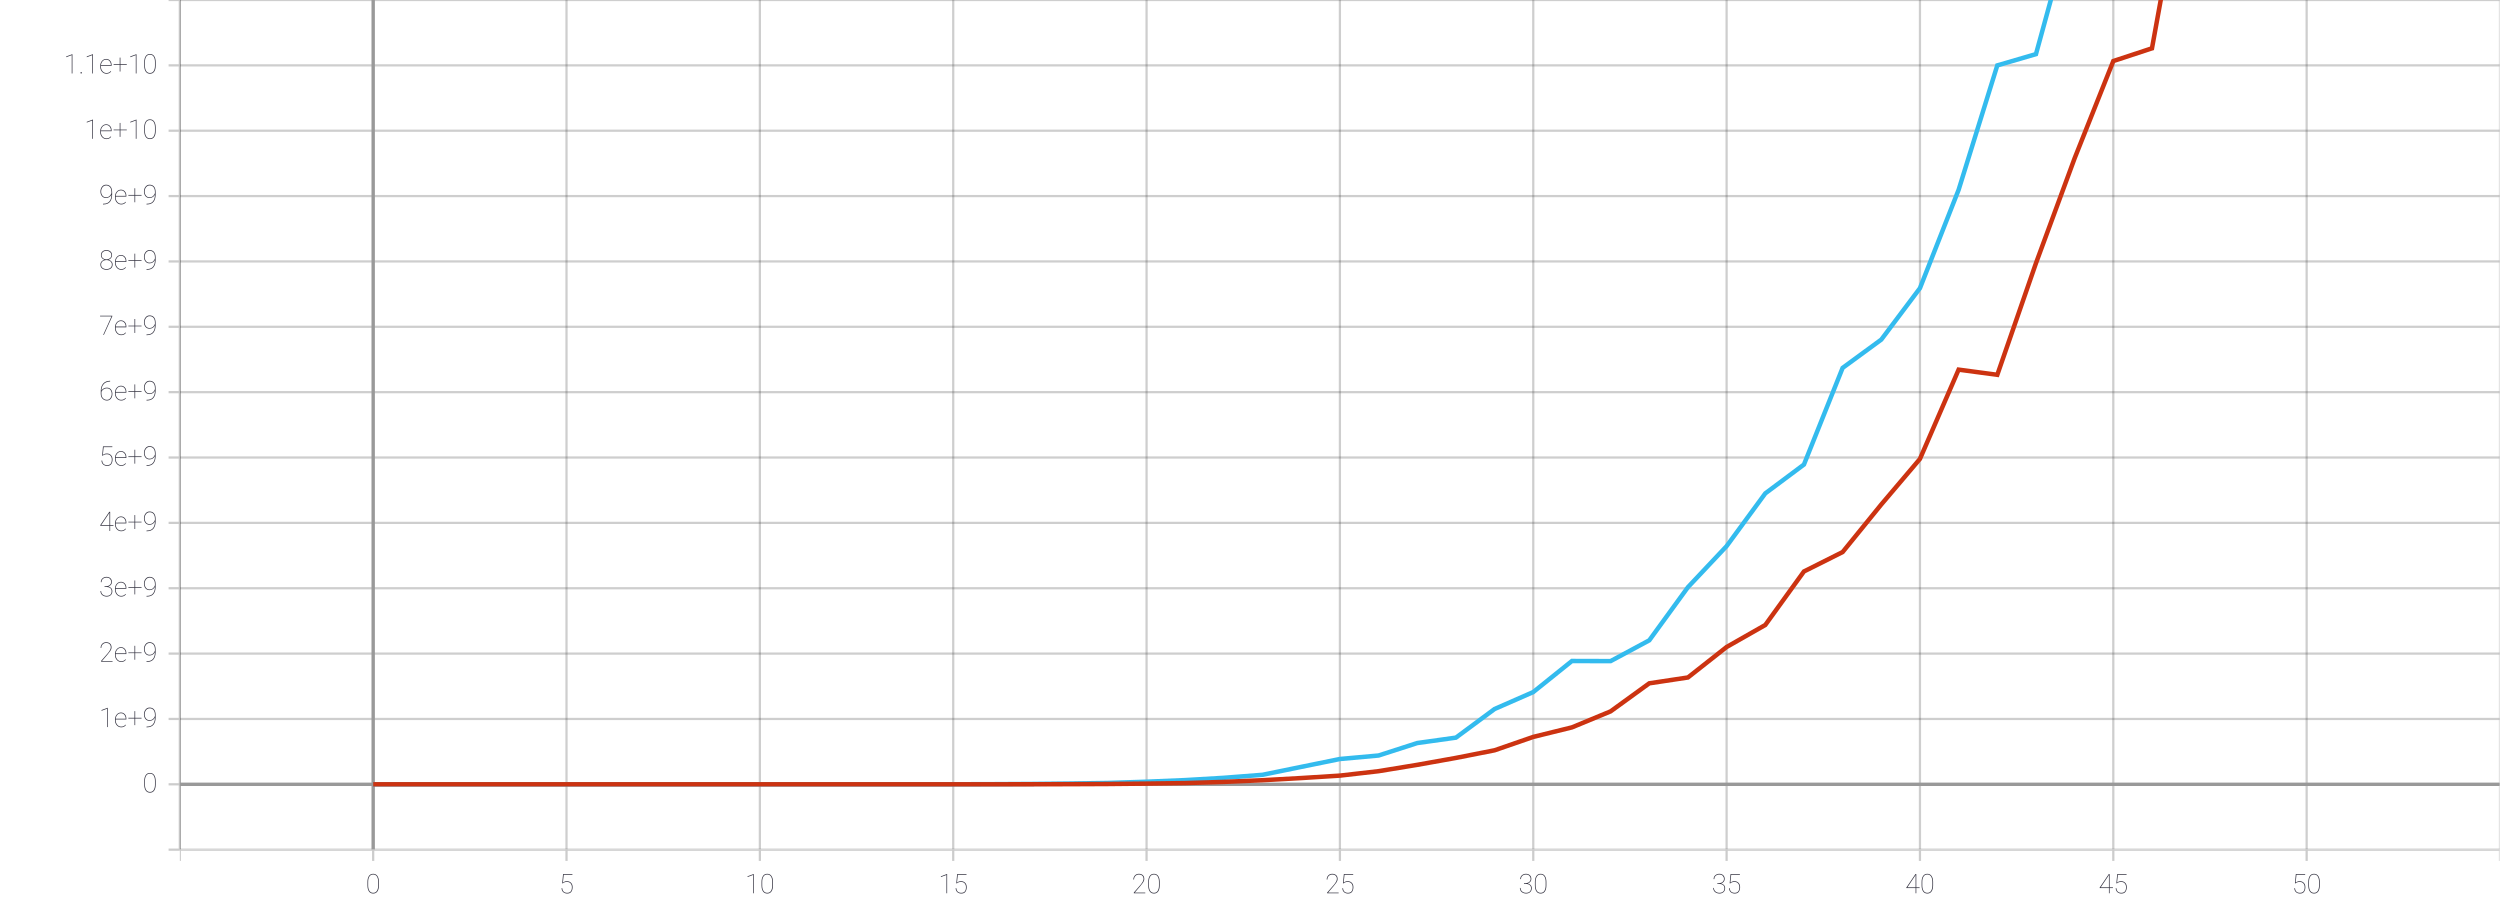
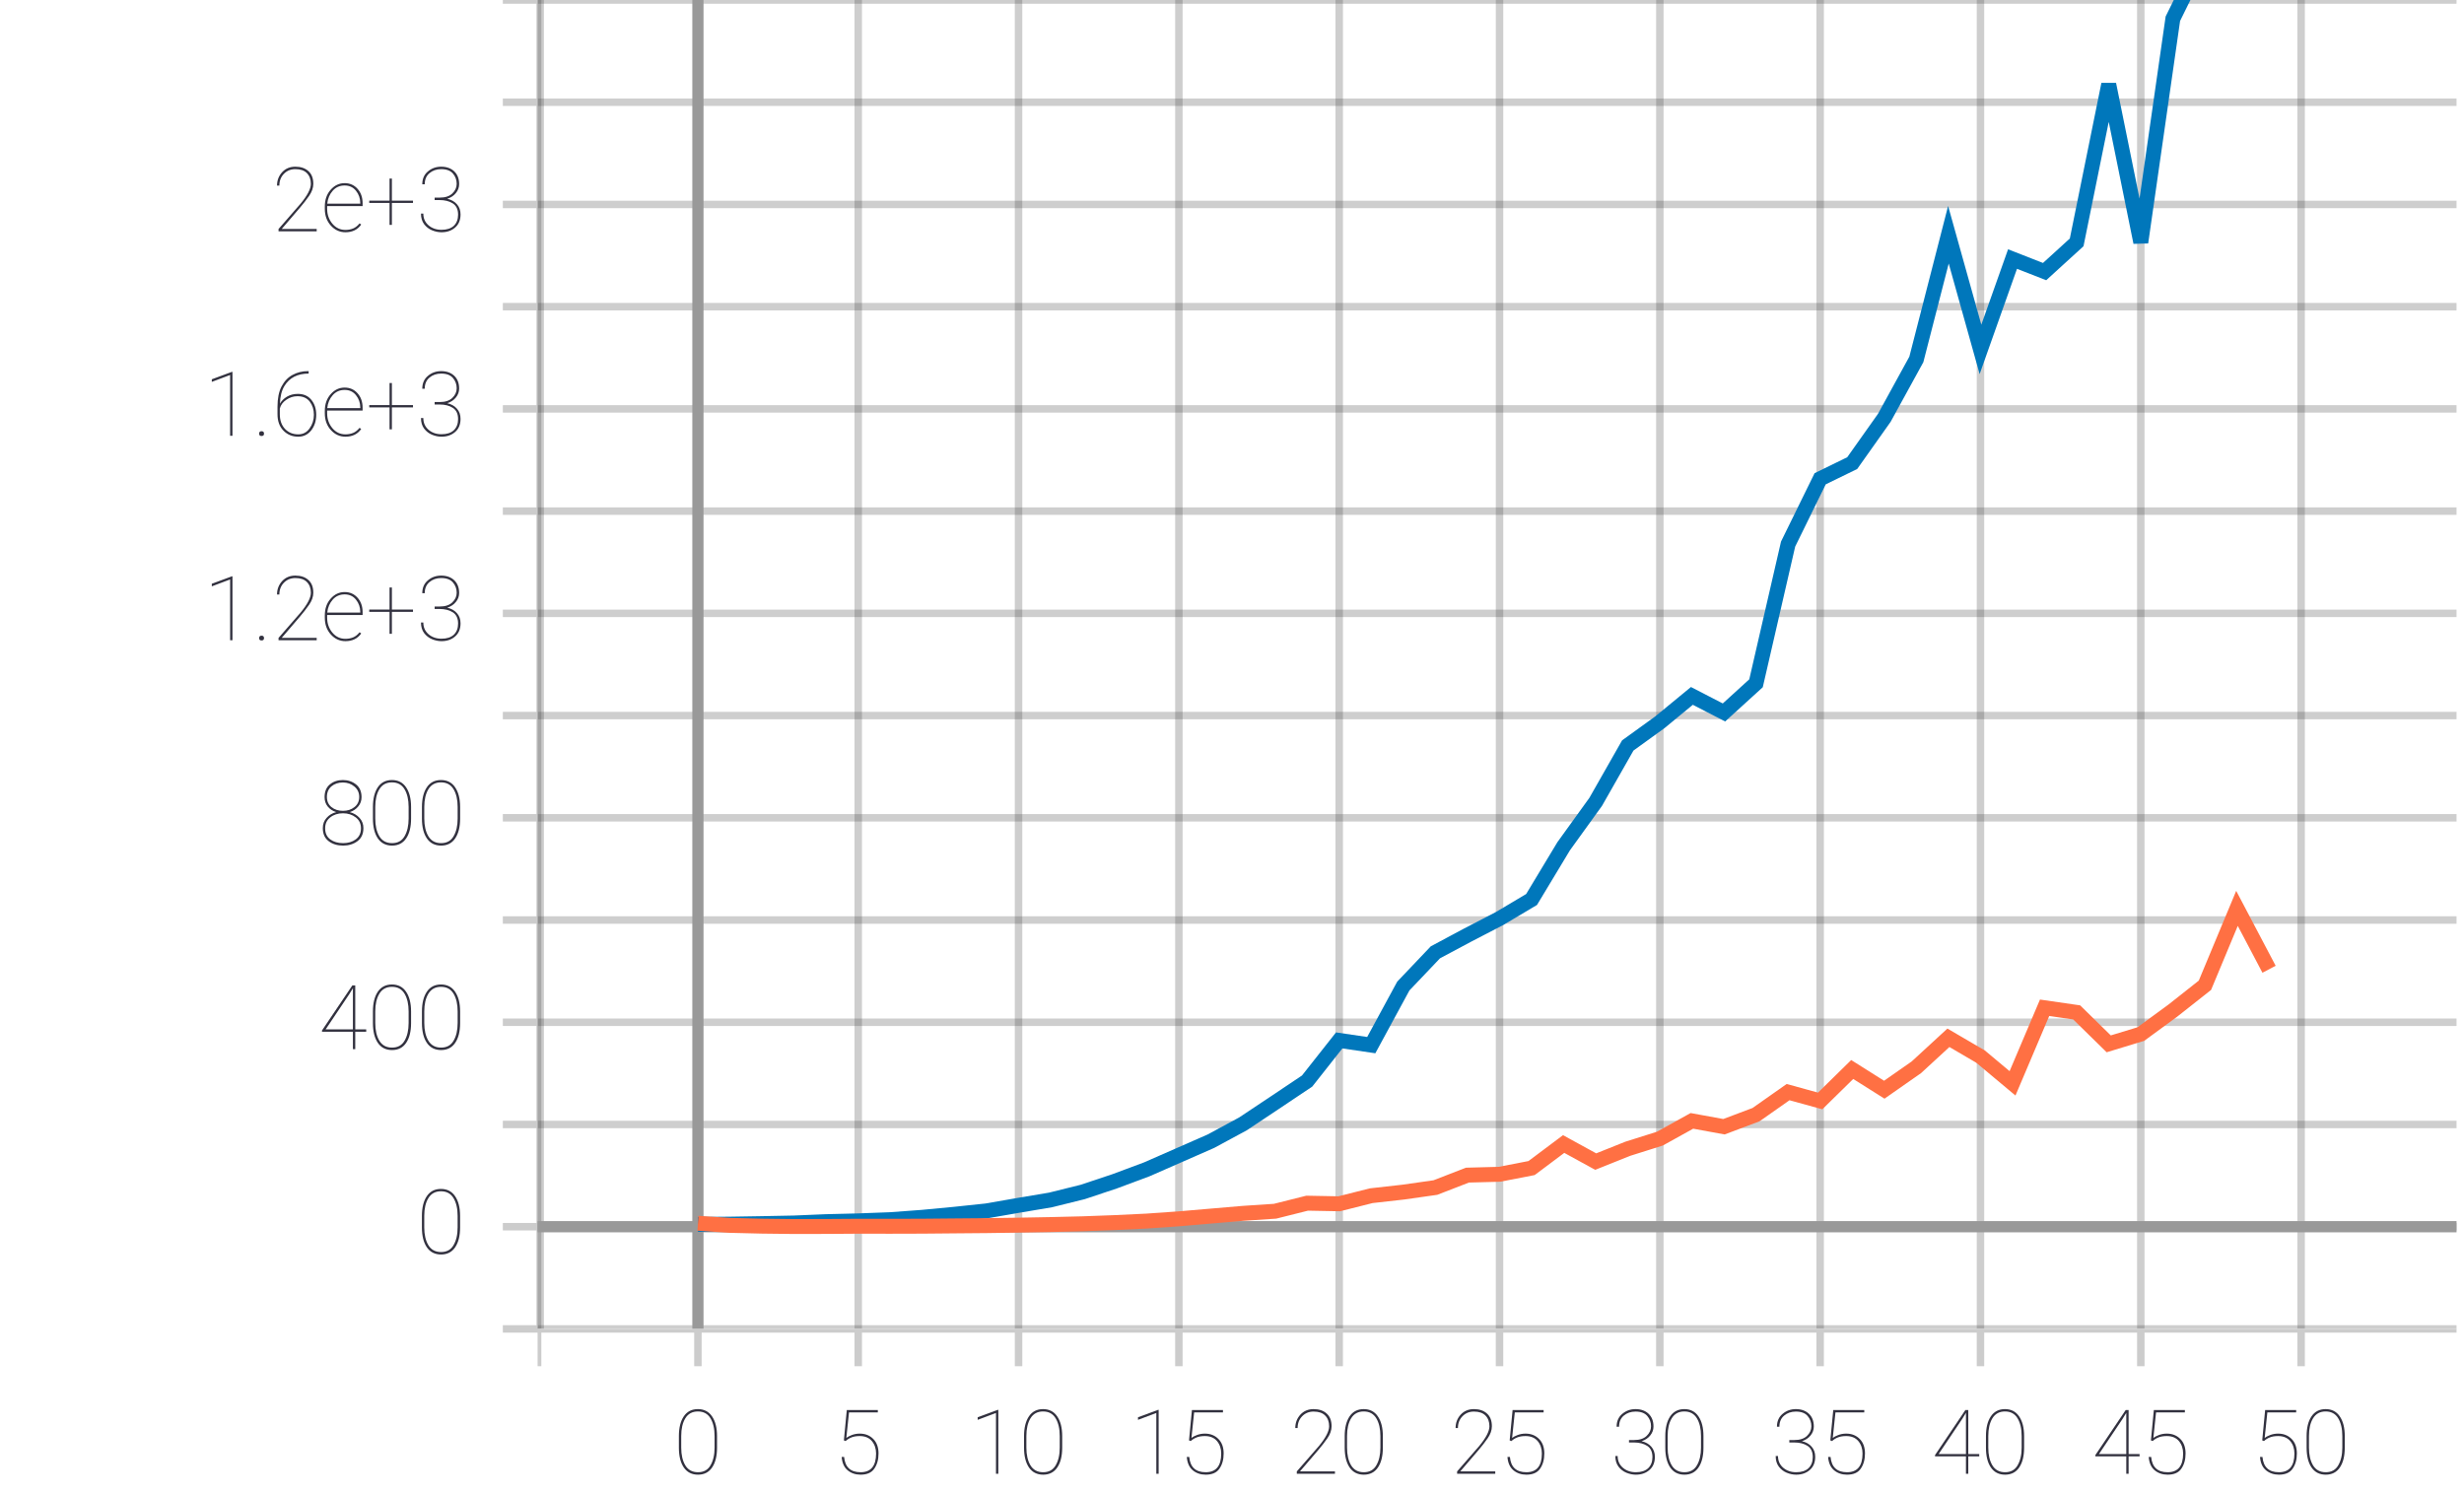
- <svg xmlns="http://www.w3.org/2000/svg" viewBox="0 0 1112.2 400">
+ <svg xmlns="http://www.w3.org/2000/svg" viewBox="0 0 330 200">
  <g>
    <g>
      <g>
        <g>
          <g>
-             <line x1="80" y1="378" x2="75" y2="378" style="visibility: inherit;" fill="rgb(0, 0, 0)" stroke="rgb(204, 204, 204)" stroke-width="1px" />
-             <line x1="80" y1="348.923" x2="75" y2="348.923" style="visibility: inherit;" fill="rgb(0, 0, 0)" stroke="rgb(204, 204, 204)" stroke-width="1px" />
-             <line x1="80" y1="319.846" x2="75" y2="319.846" style="visibility: inherit;" fill="rgb(0, 0, 0)" stroke="rgb(204, 204, 204)" stroke-width="1px" />
-             <line x1="80" y1="290.769" x2="75" y2="290.769" style="visibility: inherit;" fill="rgb(0, 0, 0)" stroke="rgb(204, 204, 204)" stroke-width="1px" />
-             <line x1="80" y1="261.692" x2="75" y2="261.692" style="visibility: inherit;" fill="rgb(0, 0, 0)" stroke="rgb(204, 204, 204)" stroke-width="1px" />
-             <line x1="80" y1="232.615" x2="75" y2="232.615" style="visibility: inherit;" fill="rgb(0, 0, 0)" stroke="rgb(204, 204, 204)" stroke-width="1px" />
-             <line x1="80" y1="203.538" x2="75" y2="203.538" style="visibility: inherit;" fill="rgb(0, 0, 0)" stroke="rgb(204, 204, 204)" stroke-width="1px" />
-             <line x1="80" y1="174.462" x2="75" y2="174.462" style="visibility: inherit;" fill="rgb(0, 0, 0)" stroke="rgb(204, 204, 204)" stroke-width="1px" />
-             <line x1="80" y1="145.385" x2="75" y2="145.385" style="visibility: inherit;" fill="rgb(0, 0, 0)" stroke="rgb(204, 204, 204)" stroke-width="1px" />
-             <line x1="80" y1="116.308" x2="75" y2="116.308" style="visibility: inherit;" fill="rgb(0, 0, 0)" stroke="rgb(204, 204, 204)" stroke-width="1px" />
-             <line x1="80" y1="87.231" x2="75" y2="87.231" style="visibility: inherit;" fill="rgb(0, 0, 0)" stroke="rgb(204, 204, 204)" stroke-width="1px" />
-             <line x1="80" y1="58.154" x2="75" y2="58.154" style="visibility: inherit;" fill="rgb(0, 0, 0)" stroke="rgb(204, 204, 204)" stroke-width="1px" />
-             <line x1="80" y1="29.077" x2="75" y2="29.077" style="visibility: inherit;" fill="rgb(0, 0, 0)" stroke="rgb(204, 204, 204)" stroke-width="1px" />
-             <line x1="80" y1="0" x2="75" y2="0" style="visibility: inherit;" fill="rgb(0, 0, 0)" stroke="rgb(204, 204, 204)" stroke-width="1px" />
+             <line x1="72.344" y1="178" x2="67.344" y2="178" style="visibility: inherit;" fill="rgb(0, 0, 0)" stroke="rgb(204, 204, 204)" stroke-width="1px" />
+             <line x1="72.344" y1="164.308" x2="67.344" y2="164.308" style="visibility: inherit;" fill="rgb(0, 0, 0)" stroke="rgb(204, 204, 204)" stroke-width="1px" />
+             <line x1="72.344" y1="150.615" x2="67.344" y2="150.615" style="visibility: inherit;" fill="rgb(0, 0, 0)" stroke="rgb(204, 204, 204)" stroke-width="1px" />
+             <line x1="72.344" y1="136.923" x2="67.344" y2="136.923" style="visibility: inherit;" fill="rgb(0, 0, 0)" stroke="rgb(204, 204, 204)" stroke-width="1px" />
+             <line x1="72.344" y1="123.231" x2="67.344" y2="123.231" style="visibility: inherit;" fill="rgb(0, 0, 0)" stroke="rgb(204, 204, 204)" stroke-width="1px" />
+             <line x1="72.344" y1="109.538" x2="67.344" y2="109.538" style="visibility: inherit;" fill="rgb(0, 0, 0)" stroke="rgb(204, 204, 204)" stroke-width="1px" />
+             <line x1="72.344" y1="95.846" x2="67.344" y2="95.846" style="visibility: inherit;" fill="rgb(0, 0, 0)" stroke="rgb(204, 204, 204)" stroke-width="1px" />
+             <line x1="72.344" y1="82.154" x2="67.344" y2="82.154" style="visibility: inherit;" fill="rgb(0, 0, 0)" stroke="rgb(204, 204, 204)" stroke-width="1px" />
+             <line x1="72.344" y1="68.462" x2="67.344" y2="68.462" style="visibility: inherit;" fill="rgb(0, 0, 0)" stroke="rgb(204, 204, 204)" stroke-width="1px" />
+             <line x1="72.344" y1="54.769" x2="67.344" y2="54.769" style="visibility: inherit;" fill="rgb(0, 0, 0)" stroke="rgb(204, 204, 204)" stroke-width="1px" />
+             <line x1="72.344" y1="41.077" x2="67.344" y2="41.077" style="visibility: inherit;" fill="rgb(0, 0, 0)" stroke="rgb(204, 204, 204)" stroke-width="1px" />
+             <line x1="72.344" y1="27.385" x2="67.344" y2="27.385" style="visibility: inherit;" fill="rgb(0, 0, 0)" stroke="rgb(204, 204, 204)" stroke-width="1px" />
+             <line x1="72.344" y1="13.692" x2="67.344" y2="13.692" style="visibility: inherit;" fill="rgb(0, 0, 0)" stroke="rgb(204, 204, 204)" stroke-width="1px" />
+             <line x1="72.344" y1="0" x2="67.344" y2="0" style="visibility: inherit;" fill="rgb(0, 0, 0)" stroke="rgb(204, 204, 204)" stroke-width="1px" />
          </g>
-           <g transform="translate(70, 0)">
-             <text x="0" y="378" dx="0em" dy="0.3em" style="text-anchor: end; visibility: hidden; font-family: Roboto, sans-serif; font-size: 12px; font-weight: 200;" fill="rgb(50, 49, 63)" stroke="none" stroke-width="1px">-1e+9</text>
-             <text x="0" y="348.923" dx="0em" dy="0.3em" style="text-anchor: end; visibility: inherit; font-family: Roboto, sans-serif; font-size: 12px; font-weight: 200;" fill="rgb(50, 49, 63)" stroke="none" stroke-width="1px">0</text>
-             <text x="0" y="319.846" dx="0em" dy="0.3em" style="text-anchor: end; visibility: inherit; font-family: Roboto, sans-serif; font-size: 12px; font-weight: 200;" fill="rgb(50, 49, 63)" stroke="none" stroke-width="1px">1e+9</text>
-             <text x="0" y="290.769" dx="0em" dy="0.3em" style="text-anchor: end; visibility: inherit; font-family: Roboto, sans-serif; font-size: 12px; font-weight: 200;" fill="rgb(50, 49, 63)" stroke="none" stroke-width="1px">2e+9</text>
-             <text x="0" y="261.692" dx="0em" dy="0.3em" style="text-anchor: end; visibility: inherit; font-family: Roboto, sans-serif; font-size: 12px; font-weight: 200;" fill="rgb(50, 49, 63)" stroke="none" stroke-width="1px">3e+9</text>
-             <text x="0" y="232.615" dx="0em" dy="0.3em" style="text-anchor: end; visibility: inherit; font-family: Roboto, sans-serif; font-size: 12px; font-weight: 200;" fill="rgb(50, 49, 63)" stroke="none" stroke-width="1px">4e+9</text>
-             <text x="0" y="203.538" dx="0em" dy="0.3em" style="text-anchor: end; visibility: inherit; font-family: Roboto, sans-serif; font-size: 12px; font-weight: 200;" fill="rgb(50, 49, 63)" stroke="none" stroke-width="1px">5e+9</text>
-             <text x="0" y="174.462" dx="0em" dy="0.3em" style="text-anchor: end; visibility: inherit; font-family: Roboto, sans-serif; font-size: 12px; font-weight: 200;" fill="rgb(50, 49, 63)" stroke="none" stroke-width="1px">6e+9</text>
-             <text x="0" y="145.385" dx="0em" dy="0.3em" style="text-anchor: end; visibility: inherit; font-family: Roboto, sans-serif; font-size: 12px; font-weight: 200;" fill="rgb(50, 49, 63)" stroke="none" stroke-width="1px">7e+9</text>
-             <text x="0" y="116.308" dx="0em" dy="0.3em" style="text-anchor: end; visibility: inherit; font-family: Roboto, sans-serif; font-size: 12px; font-weight: 200;" fill="rgb(50, 49, 63)" stroke="none" stroke-width="1px">8e+9</text>
-             <text x="0" y="87.231" dx="0em" dy="0.3em" style="text-anchor: end; visibility: inherit; font-family: Roboto, sans-serif; font-size: 12px; font-weight: 200;" fill="rgb(50, 49, 63)" stroke="none" stroke-width="1px">9e+9</text>
-             <text x="0" y="58.154" dx="0em" dy="0.3em" style="text-anchor: end; visibility: inherit; font-family: Roboto, sans-serif; font-size: 12px; font-weight: 200;" fill="rgb(50, 49, 63)" stroke="none" stroke-width="1px">1e+10</text>
-             <text x="0" y="29.077" dx="0em" dy="0.3em" style="text-anchor: end; visibility: inherit; font-family: Roboto, sans-serif; font-size: 12px; font-weight: 200;" fill="rgb(50, 49, 63)" stroke="none" stroke-width="1px">1.1e+10</text>
-             <text x="0" y="0" dx="0em" dy="0.3em" style="text-anchor: end; visibility: hidden; font-family: Roboto, sans-serif; font-size: 12px; font-weight: 200;" fill="rgb(50, 49, 63)" stroke="none" stroke-width="1px">1.2e+10</text>
+           <g transform="translate(62.34375, 0)">
+             <text x="0" y="178" dx="0em" dy="0.3em" style="text-anchor: end; visibility: hidden; font-family: Roboto, sans-serif; font-size: 12px; font-weight: 200;" fill="rgb(50, 49, 63)" stroke="none" stroke-width="1px">-200</text>
+             <text x="0" y="164.308" dx="0em" dy="0.3em" style="text-anchor: end; visibility: inherit; font-family: Roboto, sans-serif; font-size: 12px; font-weight: 200;" fill="rgb(50, 49, 63)" stroke="none" stroke-width="1px">0</text>
+             <text x="0" y="150.615" dx="0em" dy="0.3em" style="text-anchor: end; visibility: hidden; font-family: Roboto, sans-serif; font-size: 12px; font-weight: 200;" fill="rgb(50, 49, 63)" stroke="none" stroke-width="1px">200</text>
+             <text x="0" y="136.923" dx="0em" dy="0.3em" style="text-anchor: end; visibility: inherit; font-family: Roboto, sans-serif; font-size: 12px; font-weight: 200;" fill="rgb(50, 49, 63)" stroke="none" stroke-width="1px">400</text>
+             <text x="0" y="123.231" dx="0em" dy="0.3em" style="text-anchor: end; visibility: hidden; font-family: Roboto, sans-serif; font-size: 12px; font-weight: 200;" fill="rgb(50, 49, 63)" stroke="none" stroke-width="1px">600</text>
+             <text x="0" y="109.538" dx="0em" dy="0.3em" style="text-anchor: end; visibility: inherit; font-family: Roboto, sans-serif; font-size: 12px; font-weight: 200;" fill="rgb(50, 49, 63)" stroke="none" stroke-width="1px">800</text>
+             <text x="0" y="95.846" dx="0em" dy="0.3em" style="text-anchor: end; visibility: hidden; font-family: Roboto, sans-serif; font-size: 12px; font-weight: 200;" fill="rgb(50, 49, 63)" stroke="none" stroke-width="1px">1e+3</text>
+             <text x="0" y="82.154" dx="0em" dy="0.3em" style="text-anchor: end; visibility: inherit; font-family: Roboto, sans-serif; font-size: 12px; font-weight: 200;" fill="rgb(50, 49, 63)" stroke="none" stroke-width="1px">1.2e+3</text>
+             <text x="0" y="68.462" dx="0em" dy="0.3em" style="text-anchor: end; visibility: hidden; font-family: Roboto, sans-serif; font-size: 12px; font-weight: 200;" fill="rgb(50, 49, 63)" stroke="none" stroke-width="1px">1.4e+3</text>
+             <text x="0" y="54.769" dx="0em" dy="0.3em" style="text-anchor: end; visibility: inherit; font-family: Roboto, sans-serif; font-size: 12px; font-weight: 200;" fill="rgb(50, 49, 63)" stroke="none" stroke-width="1px">1.6e+3</text>
+             <text x="0" y="41.077" dx="0em" dy="0.3em" style="text-anchor: end; visibility: hidden; font-family: Roboto, sans-serif; font-size: 12px; font-weight: 200;" fill="rgb(50, 49, 63)" stroke="none" stroke-width="1px">1.8e+3</text>
+             <text x="0" y="27.385" dx="0em" dy="0.3em" style="text-anchor: end; visibility: inherit; font-family: Roboto, sans-serif; font-size: 12px; font-weight: 200;" fill="rgb(50, 49, 63)" stroke="none" stroke-width="1px">2e+3</text>
+             <text x="0" y="13.692" dx="0em" dy="0.3em" style="text-anchor: end; visibility: hidden; font-family: Roboto, sans-serif; font-size: 12px; font-weight: 200;" fill="rgb(50, 49, 63)" stroke="none" stroke-width="1px">2.2e+3</text>
+             <text x="0" y="0" dx="0em" dy="0.3em" style="text-anchor: end; visibility: hidden; font-family: Roboto, sans-serif; font-size: 12px; font-weight: 200;" fill="rgb(50, 49, 63)" stroke="none" stroke-width="1px">2.4e+3</text>
          </g>
-           <line x1="80" y1="0" x2="80" y2="378" fill="rgb(0, 0, 0)" stroke="rgb(204, 204, 204)" stroke-width="1px" />
+           <line x1="72.344" y1="0" x2="72.344" y2="178" fill="rgb(0, 0, 0)" stroke="rgb(204, 204, 204)" stroke-width="1px" />
        </g>
      </g>
-       <g transform="translate(80, 0)" clip-path="url(#clip_0)">
+       <g transform="translate(72, 0)" clip-path="url(#clip_0)">
        <clipPath id="clip_0">
-           <rect width="1032" height="378" />
+           <rect width="257" height="178" />
        </clipPath>
        <g>
          <g>
            <g>
-               <line x1="0" y1="0" x2="0" y2="378" fill="rgb(0, 0, 0)" stroke="rgb(60, 60, 60)" stroke-width="1px" opacity="0.25" />
-               <line x1="86.017" y1="0" x2="86.017" y2="378" fill="rgb(0, 0, 0)" stroke="rgb(60, 60, 60)" stroke-width="1px" opacity="0.25" />
-               <line x1="172.033" y1="0" x2="172.033" y2="378" fill="rgb(0, 0, 0)" stroke="rgb(60, 60, 60)" stroke-width="1px" opacity="0.25" />
-               <line x1="258.05" y1="0" x2="258.05" y2="378" fill="rgb(0, 0, 0)" stroke="rgb(60, 60, 60)" stroke-width="1px" opacity="0.25" />
-               <line x1="344.067" y1="0" x2="344.067" y2="378" fill="rgb(0, 0, 0)" stroke="rgb(60, 60, 60)" stroke-width="1px" opacity="0.25" />
-               <line x1="430.083" y1="0" x2="430.083" y2="378" fill="rgb(0, 0, 0)" stroke="rgb(60, 60, 60)" stroke-width="1px" opacity="0.25" />
-               <line x1="516.1" y1="0" x2="516.1" y2="378" fill="rgb(0, 0, 0)" stroke="rgb(60, 60, 60)" stroke-width="1px" opacity="0.25" />
-               <line x1="602.117" y1="0" x2="602.117" y2="378" fill="rgb(0, 0, 0)" stroke="rgb(60, 60, 60)" stroke-width="1px" opacity="0.25" />
-               <line x1="688.133" y1="0" x2="688.133" y2="378" fill="rgb(0, 0, 0)" stroke="rgb(60, 60, 60)" stroke-width="1px" opacity="0.25" />
-               <line x1="774.15" y1="0" x2="774.15" y2="378" fill="rgb(0, 0, 0)" stroke="rgb(60, 60, 60)" stroke-width="1px" opacity="0.25" />
-               <line x1="860.167" y1="0" x2="860.167" y2="378" fill="rgb(0, 0, 0)" stroke="rgb(60, 60, 60)" stroke-width="1px" opacity="0.25" />
-               <line x1="946.183" y1="0" x2="946.183" y2="378" fill="rgb(0, 0, 0)" stroke="rgb(60, 60, 60)" stroke-width="1px" opacity="0.25" />
-               <line x1="1032.2" y1="0" x2="1032.2" y2="378" fill="rgb(0, 0, 0)" stroke="rgb(60, 60, 60)" stroke-width="1px" opacity="0.25" />
+               <line x1="0" y1="0" x2="0" y2="178" fill="rgb(0, 0, 0)" stroke="rgb(60, 60, 60)" stroke-width="1px" opacity="0.25" />
+               <line x1="21.471" y1="0" x2="21.471" y2="178" fill="rgb(0, 0, 0)" stroke="rgb(60, 60, 60)" stroke-width="1px" opacity="0.25" />
+               <line x1="42.943" y1="0" x2="42.943" y2="178" fill="rgb(0, 0, 0)" stroke="rgb(60, 60, 60)" stroke-width="1px" opacity="0.25" />
+               <line x1="64.414" y1="0" x2="64.414" y2="178" fill="rgb(0, 0, 0)" stroke="rgb(60, 60, 60)" stroke-width="1px" opacity="0.25" />
+               <line x1="85.885" y1="0" x2="85.885" y2="178" fill="rgb(0, 0, 0)" stroke="rgb(60, 60, 60)" stroke-width="1px" opacity="0.25" />
+               <line x1="107.357" y1="0" x2="107.357" y2="178" fill="rgb(0, 0, 0)" stroke="rgb(60, 60, 60)" stroke-width="1px" opacity="0.25" />
+               <line x1="128.828" y1="0" x2="128.828" y2="178" fill="rgb(0, 0, 0)" stroke="rgb(60, 60, 60)" stroke-width="1px" opacity="0.25" />
+               <line x1="150.299" y1="0" x2="150.299" y2="178" fill="rgb(0, 0, 0)" stroke="rgb(60, 60, 60)" stroke-width="1px" opacity="0.25" />
+               <line x1="171.771" y1="0" x2="171.771" y2="178" fill="rgb(0, 0, 0)" stroke="rgb(60, 60, 60)" stroke-width="1px" opacity="0.25" />
+               <line x1="193.242" y1="0" x2="193.242" y2="178" fill="rgb(0, 0, 0)" stroke="rgb(60, 60, 60)" stroke-width="1px" opacity="0.25" />
+               <line x1="214.714" y1="0" x2="214.714" y2="178" fill="rgb(0, 0, 0)" stroke="rgb(60, 60, 60)" stroke-width="1px" opacity="0.25" />
+               <line x1="236.185" y1="0" x2="236.185" y2="178" fill="rgb(0, 0, 0)" stroke="rgb(60, 60, 60)" stroke-width="1px" opacity="0.25" />
+               <line x1="257.656" y1="0" x2="257.656" y2="178" fill="rgb(0, 0, 0)" stroke="rgb(60, 60, 60)" stroke-width="1px" opacity="0.25" />
            </g>
            <g>
-               <line x1="0" y1="378" x2="1032.2" y2="378" fill="rgb(0, 0, 0)" stroke="rgb(60, 60, 60)" stroke-width="1px" opacity="0.25" />
-               <line x1="0" y1="348.923" x2="1032.2" y2="348.923" fill="rgb(0, 0, 0)" stroke="rgb(60, 60, 60)" stroke-width="1px" opacity="0.25" />
-               <line x1="0" y1="319.846" x2="1032.2" y2="319.846" fill="rgb(0, 0, 0)" stroke="rgb(60, 60, 60)" stroke-width="1px" opacity="0.25" />
-               <line x1="0" y1="290.769" x2="1032.2" y2="290.769" fill="rgb(0, 0, 0)" stroke="rgb(60, 60, 60)" stroke-width="1px" opacity="0.25" />
-               <line x1="0" y1="261.692" x2="1032.2" y2="261.692" fill="rgb(0, 0, 0)" stroke="rgb(60, 60, 60)" stroke-width="1px" opacity="0.25" />
-               <line x1="0" y1="232.615" x2="1032.2" y2="232.615" fill="rgb(0, 0, 0)" stroke="rgb(60, 60, 60)" stroke-width="1px" opacity="0.25" />
-               <line x1="0" y1="203.538" x2="1032.2" y2="203.538" fill="rgb(0, 0, 0)" stroke="rgb(60, 60, 60)" stroke-width="1px" opacity="0.25" />
-               <line x1="0" y1="174.462" x2="1032.2" y2="174.462" fill="rgb(0, 0, 0)" stroke="rgb(60, 60, 60)" stroke-width="1px" opacity="0.25" />
-               <line x1="0" y1="145.385" x2="1032.2" y2="145.385" fill="rgb(0, 0, 0)" stroke="rgb(60, 60, 60)" stroke-width="1px" opacity="0.25" />
-               <line x1="0" y1="116.308" x2="1032.2" y2="116.308" fill="rgb(0, 0, 0)" stroke="rgb(60, 60, 60)" stroke-width="1px" opacity="0.25" />
-               <line x1="0" y1="87.231" x2="1032.2" y2="87.231" fill="rgb(0, 0, 0)" stroke="rgb(60, 60, 60)" stroke-width="1px" opacity="0.25" />
-               <line x1="0" y1="58.154" x2="1032.2" y2="58.154" fill="rgb(0, 0, 0)" stroke="rgb(60, 60, 60)" stroke-width="1px" opacity="0.25" />
-               <line x1="0" y1="29.077" x2="1032.2" y2="29.077" fill="rgb(0, 0, 0)" stroke="rgb(60, 60, 60)" stroke-width="1px" opacity="0.25" />
-               <line x1="0" y1="0" x2="1032.2" y2="0" fill="rgb(0, 0, 0)" stroke="rgb(60, 60, 60)" stroke-width="1px" opacity="0.25" />
+               <line x1="0" y1="178" x2="257.656" y2="178" fill="rgb(0, 0, 0)" stroke="rgb(60, 60, 60)" stroke-width="1px" opacity="0.25" />
+               <line x1="0" y1="164.308" x2="257.656" y2="164.308" fill="rgb(0, 0, 0)" stroke="rgb(60, 60, 60)" stroke-width="1px" opacity="0.25" />
+               <line x1="0" y1="150.615" x2="257.656" y2="150.615" fill="rgb(0, 0, 0)" stroke="rgb(60, 60, 60)" stroke-width="1px" opacity="0.25" />
+               <line x1="0" y1="136.923" x2="257.656" y2="136.923" fill="rgb(0, 0, 0)" stroke="rgb(60, 60, 60)" stroke-width="1px" opacity="0.25" />
+               <line x1="0" y1="123.231" x2="257.656" y2="123.231" fill="rgb(0, 0, 0)" stroke="rgb(60, 60, 60)" stroke-width="1px" opacity="0.25" />
+               <line x1="0" y1="109.538" x2="257.656" y2="109.538" fill="rgb(0, 0, 0)" stroke="rgb(60, 60, 60)" stroke-width="1px" opacity="0.25" />
+               <line x1="0" y1="95.846" x2="257.656" y2="95.846" fill="rgb(0, 0, 0)" stroke="rgb(60, 60, 60)" stroke-width="1px" opacity="0.25" />
+               <line x1="0" y1="82.154" x2="257.656" y2="82.154" fill="rgb(0, 0, 0)" stroke="rgb(60, 60, 60)" stroke-width="1px" opacity="0.25" />
+               <line x1="0" y1="68.462" x2="257.656" y2="68.462" fill="rgb(0, 0, 0)" stroke="rgb(60, 60, 60)" stroke-width="1px" opacity="0.25" />
+               <line x1="0" y1="54.769" x2="257.656" y2="54.769" fill="rgb(0, 0, 0)" stroke="rgb(60, 60, 60)" stroke-width="1px" opacity="0.25" />
+               <line x1="0" y1="41.077" x2="257.656" y2="41.077" fill="rgb(0, 0, 0)" stroke="rgb(60, 60, 60)" stroke-width="1px" opacity="0.25" />
+               <line x1="0" y1="27.385" x2="257.656" y2="27.385" fill="rgb(0, 0, 0)" stroke="rgb(60, 60, 60)" stroke-width="1px" opacity="0.25" />
+               <line x1="0" y1="13.692" x2="257.656" y2="13.692" fill="rgb(0, 0, 0)" stroke="rgb(60, 60, 60)" stroke-width="1px" opacity="0.25" />
+               <line x1="0" y1="0" x2="257.656" y2="0" fill="rgb(0, 0, 0)" stroke="rgb(60, 60, 60)" stroke-width="1px" opacity="0.25" />
            </g>
          </g>
        </g>
        <g>
          <g>
-             <line x1="0" y1="348.923" x2="1032.2" y2="348.923" fill="rgb(0, 0, 0)" stroke="rgb(153, 153, 153)" stroke-width="1.5px" />
+             <line x1="0" y1="164.308" x2="257.656" y2="164.308" fill="rgb(0, 0, 0)" stroke="rgb(153, 153, 153)" stroke-width="1.5px" />
          </g>
        </g>
        <g>
          <g>
-             <line x1="86.017" y1="0" x2="86.017" y2="378" fill="rgb(0, 0, 0)" stroke="rgb(153, 153, 153)" stroke-width="1.5px" />
+             <line x1="21.471" y1="0" x2="21.471" y2="178" fill="rgb(0, 0, 0)" stroke="rgb(153, 153, 153)" stroke-width="1.5px" />
          </g>
        </g>
        <g>
          <g>
            <g>
              <g>
                <g>
-                   <path stroke="rgb(51, 187, 238)" stroke-width="2px" d="M86.017,348.923L103.22,348.923L120.423,348.923L137.627,348.923L154.83,348.923L172.033,348.923L189.237,348.923L206.44,348.923L223.643,348.923L240.847,348.923L258.05,348.923L275.253,348.923L292.457,348.922L309.66,348.921L326.863,348.916L344.067,348.9L361.27,348.857L378.473,348.771L395.677,348.584L412.88,348.323L430.083,347.769L447.287,347.046L464.49,346.032L481.693,344.691L498.897,341.168L516.1,337.662L533.303,336.108L550.507,330.561L567.71,328.156L584.913,315.42L602.117,307.878L619.32,294.068L636.523,294.116L653.727,284.867L670.93,261.226L688.133,242.965L705.337,219.5L722.54,206.663L739.743,163.675L756.947,151.079L774.15,128.189L791.353,84.434L808.557,29.097L825.76,24.076L842.963,-38.654" style="fill: none;" fill="none" />
+                   <path stroke="rgb(0, 119, 187)" stroke-width="2px" d="M21.471,164.004L25.766,163.966L30.06,163.897L34.354,163.813L38.648,163.633L42.943,163.528L47.237,163.368L51.531,163.052L55.826,162.646L60.12,162.193L64.414,161.446L68.708,160.723L73.003,159.657L77.297,158.225L81.591,156.624L85.885,154.74L90.18,152.855L94.474,150.533L98.768,147.674L103.062,144.798L107.357,139.357L111.651,139.988L115.945,132.074L120.24,127.557L124.534,125.263L128.828,123.035L133.122,120.481L137.417,113.353L141.711,107.399L146.005,99.851L150.299,96.747L154.594,93.212L158.888,95.43L163.182,91.52L167.477,72.877L171.771,64.128L176.065,62.03L180.359,55.969L184.654,48.141L188.948,31.441L193.242,46.8L197.536,34.699L201.831,36.378L206.125,32.463L210.419,11.293L214.714,32.465L219.008,2.506L223.302,-6.2" style="fill: none;" fill="none" />
                </g>
                <g>
-                   <path stroke="rgb(204, 51, 17)" stroke-width="2px" d="M86.017,348.923L103.22,348.923L120.423,348.923L137.627,348.923L154.83,348.923L172.033,348.923L189.237,348.923L206.44,348.923L223.643,348.923L240.847,348.923L258.05,348.923L275.253,348.923L292.457,348.923L309.66,348.923L326.863,348.923L344.067,348.921L361.27,348.916L378.473,348.902L395.677,348.862L412.88,348.783L430.083,348.611L447.287,348.377L464.49,347.848L481.693,347.1L498.897,346.139L516.1,345.054L533.303,343.082L550.507,340.261L567.71,337.179L584.913,333.786L602.117,327.831L619.32,323.596L636.523,316.471L653.727,303.993L670.93,301.393L688.133,287.837L705.337,278.045L722.54,254.231L739.743,245.6L756.947,224.424L774.15,204.15L791.353,164.443L808.557,166.745L825.76,117.082L842.963,70.401L860.167,27.161L877.37,21.489L894.573,-73.265" style="fill: none;" fill="none" />
+                   <path stroke="rgb(255, 112, 67)" stroke-width="2px" d="M21.471,163.849L25.766,164.129L30.06,164.234L34.354,164.285L38.648,164.276L42.943,164.246L47.237,164.252L51.531,164.24L55.826,164.201L60.12,164.164L64.414,164.101L68.708,164.022L73.003,163.917L77.297,163.759L81.591,163.554L85.885,163.254L90.18,162.886L94.474,162.52L98.768,162.236L103.062,161.159L107.357,161.24L111.651,160.158L115.945,159.675L120.24,159.064L124.534,157.4L128.828,157.286L133.122,156.454L137.417,153.234L141.711,155.588L146.005,153.869L150.299,152.516L154.594,150.133L158.888,150.919L163.182,149.301L167.477,146.281L171.771,147.465L176.065,143.253L180.359,145.959L184.654,142.958L188.948,139.006L193.242,141.516L197.536,145.107L201.831,134.984L206.125,135.604L210.419,139.816L214.714,138.508L219.008,135.363L223.302,131.971L227.596,121.67L231.891,129.825" style="fill: none;" fill="none" />
                </g>
              </g>
            </g>
          </g>
        </g>
-         <g>
-           <g opacity="0.04">
-             <span fill="rgb(0, 0, 0)" stroke="none" stroke-width="1px">Alt + Scroll to Zoom</span>
-           </g>
-         </g>
      </g>
-       <g transform="translate(80, 378)" clip-path="url(#clip_1)">
+       <g transform="translate(72, 178)" clip-path="url(#clip_1)">
        <clipPath id="clip_1">
-           <rect width="1032" height="22" />
+           <rect width="257" height="22" />
        </clipPath>
        <g>
          <g>
            <line x1="0" y1="0" x2="0" y2="5" style="visibility: inherit;" fill="rgb(0, 0, 0)" stroke="rgb(204, 204, 204)" stroke-width="1px" />
-             <line x1="86.017" y1="0" x2="86.017" y2="5" style="visibility: inherit;" fill="rgb(0, 0, 0)" stroke="rgb(204, 204, 204)" stroke-width="1px" />
-             <line x1="172.033" y1="0" x2="172.033" y2="5" style="visibility: inherit;" fill="rgb(0, 0, 0)" stroke="rgb(204, 204, 204)" stroke-width="1px" />
-             <line x1="258.05" y1="0" x2="258.05" y2="5" style="visibility: inherit;" fill="rgb(0, 0, 0)" stroke="rgb(204, 204, 204)" stroke-width="1px" />
-             <line x1="344.067" y1="0" x2="344.067" y2="5" style="visibility: inherit;" fill="rgb(0, 0, 0)" stroke="rgb(204, 204, 204)" stroke-width="1px" />
-             <line x1="430.083" y1="0" x2="430.083" y2="5" style="visibility: inherit;" fill="rgb(0, 0, 0)" stroke="rgb(204, 204, 204)" stroke-width="1px" />
-             <line x1="516.1" y1="0" x2="516.1" y2="5" style="visibility: inherit;" fill="rgb(0, 0, 0)" stroke="rgb(204, 204, 204)" stroke-width="1px" />
-             <line x1="602.117" y1="0" x2="602.117" y2="5" style="visibility: inherit;" fill="rgb(0, 0, 0)" stroke="rgb(204, 204, 204)" stroke-width="1px" />
-             <line x1="688.133" y1="0" x2="688.133" y2="5" style="visibility: inherit;" fill="rgb(0, 0, 0)" stroke="rgb(204, 204, 204)" stroke-width="1px" />
-             <line x1="774.15" y1="0" x2="774.15" y2="5" style="visibility: inherit;" fill="rgb(0, 0, 0)" stroke="rgb(204, 204, 204)" stroke-width="1px" />
-             <line x1="860.167" y1="0" x2="860.167" y2="5" style="visibility: inherit;" fill="rgb(0, 0, 0)" stroke="rgb(204, 204, 204)" stroke-width="1px" />
-             <line x1="946.183" y1="0" x2="946.183" y2="5" style="visibility: inherit;" fill="rgb(0, 0, 0)" stroke="rgb(204, 204, 204)" stroke-width="1px" />
-             <line x1="1032.2" y1="0" x2="1032.2" y2="5" style="visibility: inherit;" fill="rgb(0, 0, 0)" stroke="rgb(204, 204, 204)" stroke-width="1px" />
+             <line x1="21.471" y1="0" x2="21.471" y2="5" style="visibility: inherit;" fill="rgb(0, 0, 0)" stroke="rgb(204, 204, 204)" stroke-width="1px" />
+             <line x1="42.943" y1="0" x2="42.943" y2="5" style="visibility: inherit;" fill="rgb(0, 0, 0)" stroke="rgb(204, 204, 204)" stroke-width="1px" />
+             <line x1="64.414" y1="0" x2="64.414" y2="5" style="visibility: inherit;" fill="rgb(0, 0, 0)" stroke="rgb(204, 204, 204)" stroke-width="1px" />
+             <line x1="85.885" y1="0" x2="85.885" y2="5" style="visibility: inherit;" fill="rgb(0, 0, 0)" stroke="rgb(204, 204, 204)" stroke-width="1px" />
+             <line x1="107.357" y1="0" x2="107.357" y2="5" style="visibility: inherit;" fill="rgb(0, 0, 0)" stroke="rgb(204, 204, 204)" stroke-width="1px" />
+             <line x1="128.828" y1="0" x2="128.828" y2="5" style="visibility: inherit;" fill="rgb(0, 0, 0)" stroke="rgb(204, 204, 204)" stroke-width="1px" />
+             <line x1="150.299" y1="0" x2="150.299" y2="5" style="visibility: inherit;" fill="rgb(0, 0, 0)" stroke="rgb(204, 204, 204)" stroke-width="1px" />
+             <line x1="171.771" y1="0" x2="171.771" y2="5" style="visibility: inherit;" fill="rgb(0, 0, 0)" stroke="rgb(204, 204, 204)" stroke-width="1px" />
+             <line x1="193.242" y1="0" x2="193.242" y2="5" style="visibility: inherit;" fill="rgb(0, 0, 0)" stroke="rgb(204, 204, 204)" stroke-width="1px" />
+             <line x1="214.714" y1="0" x2="214.714" y2="5" style="visibility: inherit;" fill="rgb(0, 0, 0)" stroke="rgb(204, 204, 204)" stroke-width="1px" />
+             <line x1="236.185" y1="0" x2="236.185" y2="5" style="visibility: inherit;" fill="rgb(0, 0, 0)" stroke="rgb(204, 204, 204)" stroke-width="1px" />
+             <line x1="257.656" y1="0" x2="257.656" y2="5" style="visibility: inherit;" fill="rgb(0, 0, 0)" stroke="rgb(204, 204, 204)" stroke-width="1px" />
          </g>
          <g transform="translate(0, 8)">
            <text x="0" y="0" dx="0em" dy="0.95em" style="text-anchor: middle; visibility: hidden; font-family: Roboto, sans-serif; font-size: 12px; font-weight: 200;" fill="rgb(50, 49, 63)" stroke="none" stroke-width="1px">-5</text>
-             <text x="86.017" y="0" dx="0em" dy="0.95em" style="text-anchor: middle; visibility: inherit; font-family: Roboto, sans-serif; font-size: 12px; font-weight: 200;" fill="rgb(50, 49, 63)" stroke="none" stroke-width="1px">0</text>
-             <text x="172.033" y="0" dx="0em" dy="0.95em" style="text-anchor: middle; visibility: inherit; font-family: Roboto, sans-serif; font-size: 12px; font-weight: 200;" fill="rgb(50, 49, 63)" stroke="none" stroke-width="1px">5</text>
-             <text x="258.05" y="0" dx="0em" dy="0.95em" style="text-anchor: middle; visibility: inherit; font-family: Roboto, sans-serif; font-size: 12px; font-weight: 200;" fill="rgb(50, 49, 63)" stroke="none" stroke-width="1px">10</text>
-             <text x="344.067" y="0" dx="0em" dy="0.95em" style="text-anchor: middle; visibility: inherit; font-family: Roboto, sans-serif; font-size: 12px; font-weight: 200;" fill="rgb(50, 49, 63)" stroke="none" stroke-width="1px">15</text>
-             <text x="430.083" y="0" dx="0em" dy="0.95em" style="text-anchor: middle; visibility: inherit; font-family: Roboto, sans-serif; font-size: 12px; font-weight: 200;" fill="rgb(50, 49, 63)" stroke="none" stroke-width="1px">20</text>
-             <text x="516.1" y="0" dx="0em" dy="0.95em" style="text-anchor: middle; visibility: inherit; font-family: Roboto, sans-serif; font-size: 12px; font-weight: 200;" fill="rgb(50, 49, 63)" stroke="none" stroke-width="1px">25</text>
-             <text x="602.117" y="0" dx="0em" dy="0.95em" style="text-anchor: middle; visibility: inherit; font-family: Roboto, sans-serif; font-size: 12px; font-weight: 200;" fill="rgb(50, 49, 63)" stroke="none" stroke-width="1px">30</text>
-             <text x="688.133" y="0" dx="0em" dy="0.95em" style="text-anchor: middle; visibility: inherit; font-family: Roboto, sans-serif; font-size: 12px; font-weight: 200;" fill="rgb(50, 49, 63)" stroke="none" stroke-width="1px">35</text>
-             <text x="774.15" y="0" dx="0em" dy="0.95em" style="text-anchor: middle; visibility: inherit; font-family: Roboto, sans-serif; font-size: 12px; font-weight: 200;" fill="rgb(50, 49, 63)" stroke="none" stroke-width="1px">40</text>
-             <text x="860.167" y="0" dx="0em" dy="0.95em" style="text-anchor: middle; visibility: inherit; font-family: Roboto, sans-serif; font-size: 12px; font-weight: 200;" fill="rgb(50, 49, 63)" stroke="none" stroke-width="1px">45</text>
-             <text x="946.183" y="0" dx="0em" dy="0.95em" style="text-anchor: middle; visibility: inherit; font-family: Roboto, sans-serif; font-size: 12px; font-weight: 200;" fill="rgb(50, 49, 63)" stroke="none" stroke-width="1px">50</text>
-             <text x="1032.2" y="0" dx="0em" dy="0.95em" style="text-anchor: middle; visibility: hidden; font-family: Roboto, sans-serif; font-size: 12px; font-weight: 200;" fill="rgb(50, 49, 63)" stroke="none" stroke-width="1px">55</text>
+             <text x="21.471" y="0" dx="0em" dy="0.95em" style="text-anchor: middle; visibility: inherit; font-family: Roboto, sans-serif; font-size: 12px; font-weight: 200;" fill="rgb(50, 49, 63)" stroke="none" stroke-width="1px">0</text>
+             <text x="42.943" y="0" dx="0em" dy="0.95em" style="text-anchor: middle; visibility: inherit; font-family: Roboto, sans-serif; font-size: 12px; font-weight: 200;" fill="rgb(50, 49, 63)" stroke="none" stroke-width="1px">5</text>
+             <text x="64.414" y="0" dx="0em" dy="0.95em" style="text-anchor: middle; visibility: inherit; font-family: Roboto, sans-serif; font-size: 12px; font-weight: 200;" fill="rgb(50, 49, 63)" stroke="none" stroke-width="1px">10</text>
+             <text x="85.885" y="0" dx="0em" dy="0.95em" style="text-anchor: middle; visibility: inherit; font-family: Roboto, sans-serif; font-size: 12px; font-weight: 200;" fill="rgb(50, 49, 63)" stroke="none" stroke-width="1px">15</text>
+             <text x="107.357" y="0" dx="0em" dy="0.95em" style="text-anchor: middle; visibility: inherit; font-family: Roboto, sans-serif; font-size: 12px; font-weight: 200;" fill="rgb(50, 49, 63)" stroke="none" stroke-width="1px">20</text>
+             <text x="128.828" y="0" dx="0em" dy="0.95em" style="text-anchor: middle; visibility: inherit; font-family: Roboto, sans-serif; font-size: 12px; font-weight: 200;" fill="rgb(50, 49, 63)" stroke="none" stroke-width="1px">25</text>
+             <text x="150.299" y="0" dx="0em" dy="0.95em" style="text-anchor: middle; visibility: inherit; font-family: Roboto, sans-serif; font-size: 12px; font-weight: 200;" fill="rgb(50, 49, 63)" stroke="none" stroke-width="1px">30</text>
+             <text x="171.771" y="0" dx="0em" dy="0.95em" style="text-anchor: middle; visibility: inherit; font-family: Roboto, sans-serif; font-size: 12px; font-weight: 200;" fill="rgb(50, 49, 63)" stroke="none" stroke-width="1px">35</text>
+             <text x="193.242" y="0" dx="0em" dy="0.95em" style="text-anchor: middle; visibility: inherit; font-family: Roboto, sans-serif; font-size: 12px; font-weight: 200;" fill="rgb(50, 49, 63)" stroke="none" stroke-width="1px">40</text>
+             <text x="214.714" y="0" dx="0em" dy="0.95em" style="text-anchor: middle; visibility: inherit; font-family: Roboto, sans-serif; font-size: 12px; font-weight: 200;" fill="rgb(50, 49, 63)" stroke="none" stroke-width="1px">45</text>
+             <text x="236.185" y="0" dx="0em" dy="0.95em" style="text-anchor: middle; visibility: inherit; font-family: Roboto, sans-serif; font-size: 12px; font-weight: 200;" fill="rgb(50, 49, 63)" stroke="none" stroke-width="1px">50</text>
+             <text x="257.656" y="0" dx="0em" dy="0.95em" style="text-anchor: middle; visibility: hidden; font-family: Roboto, sans-serif; font-size: 12px; font-weight: 200;" fill="rgb(50, 49, 63)" stroke="none" stroke-width="1px">55</text>
          </g>
-           <line x1="0" y1="0" x2="1032.2" y2="0" fill="rgb(0, 0, 0)" stroke="rgb(204, 204, 204)" stroke-width="1px" />
+           <line x1="0" y1="0" x2="257.656" y2="0" fill="rgb(0, 0, 0)" stroke="rgb(204, 204, 204)" stroke-width="1px" />
        </g>
      </g>
    </g>
  </g>
</svg>
